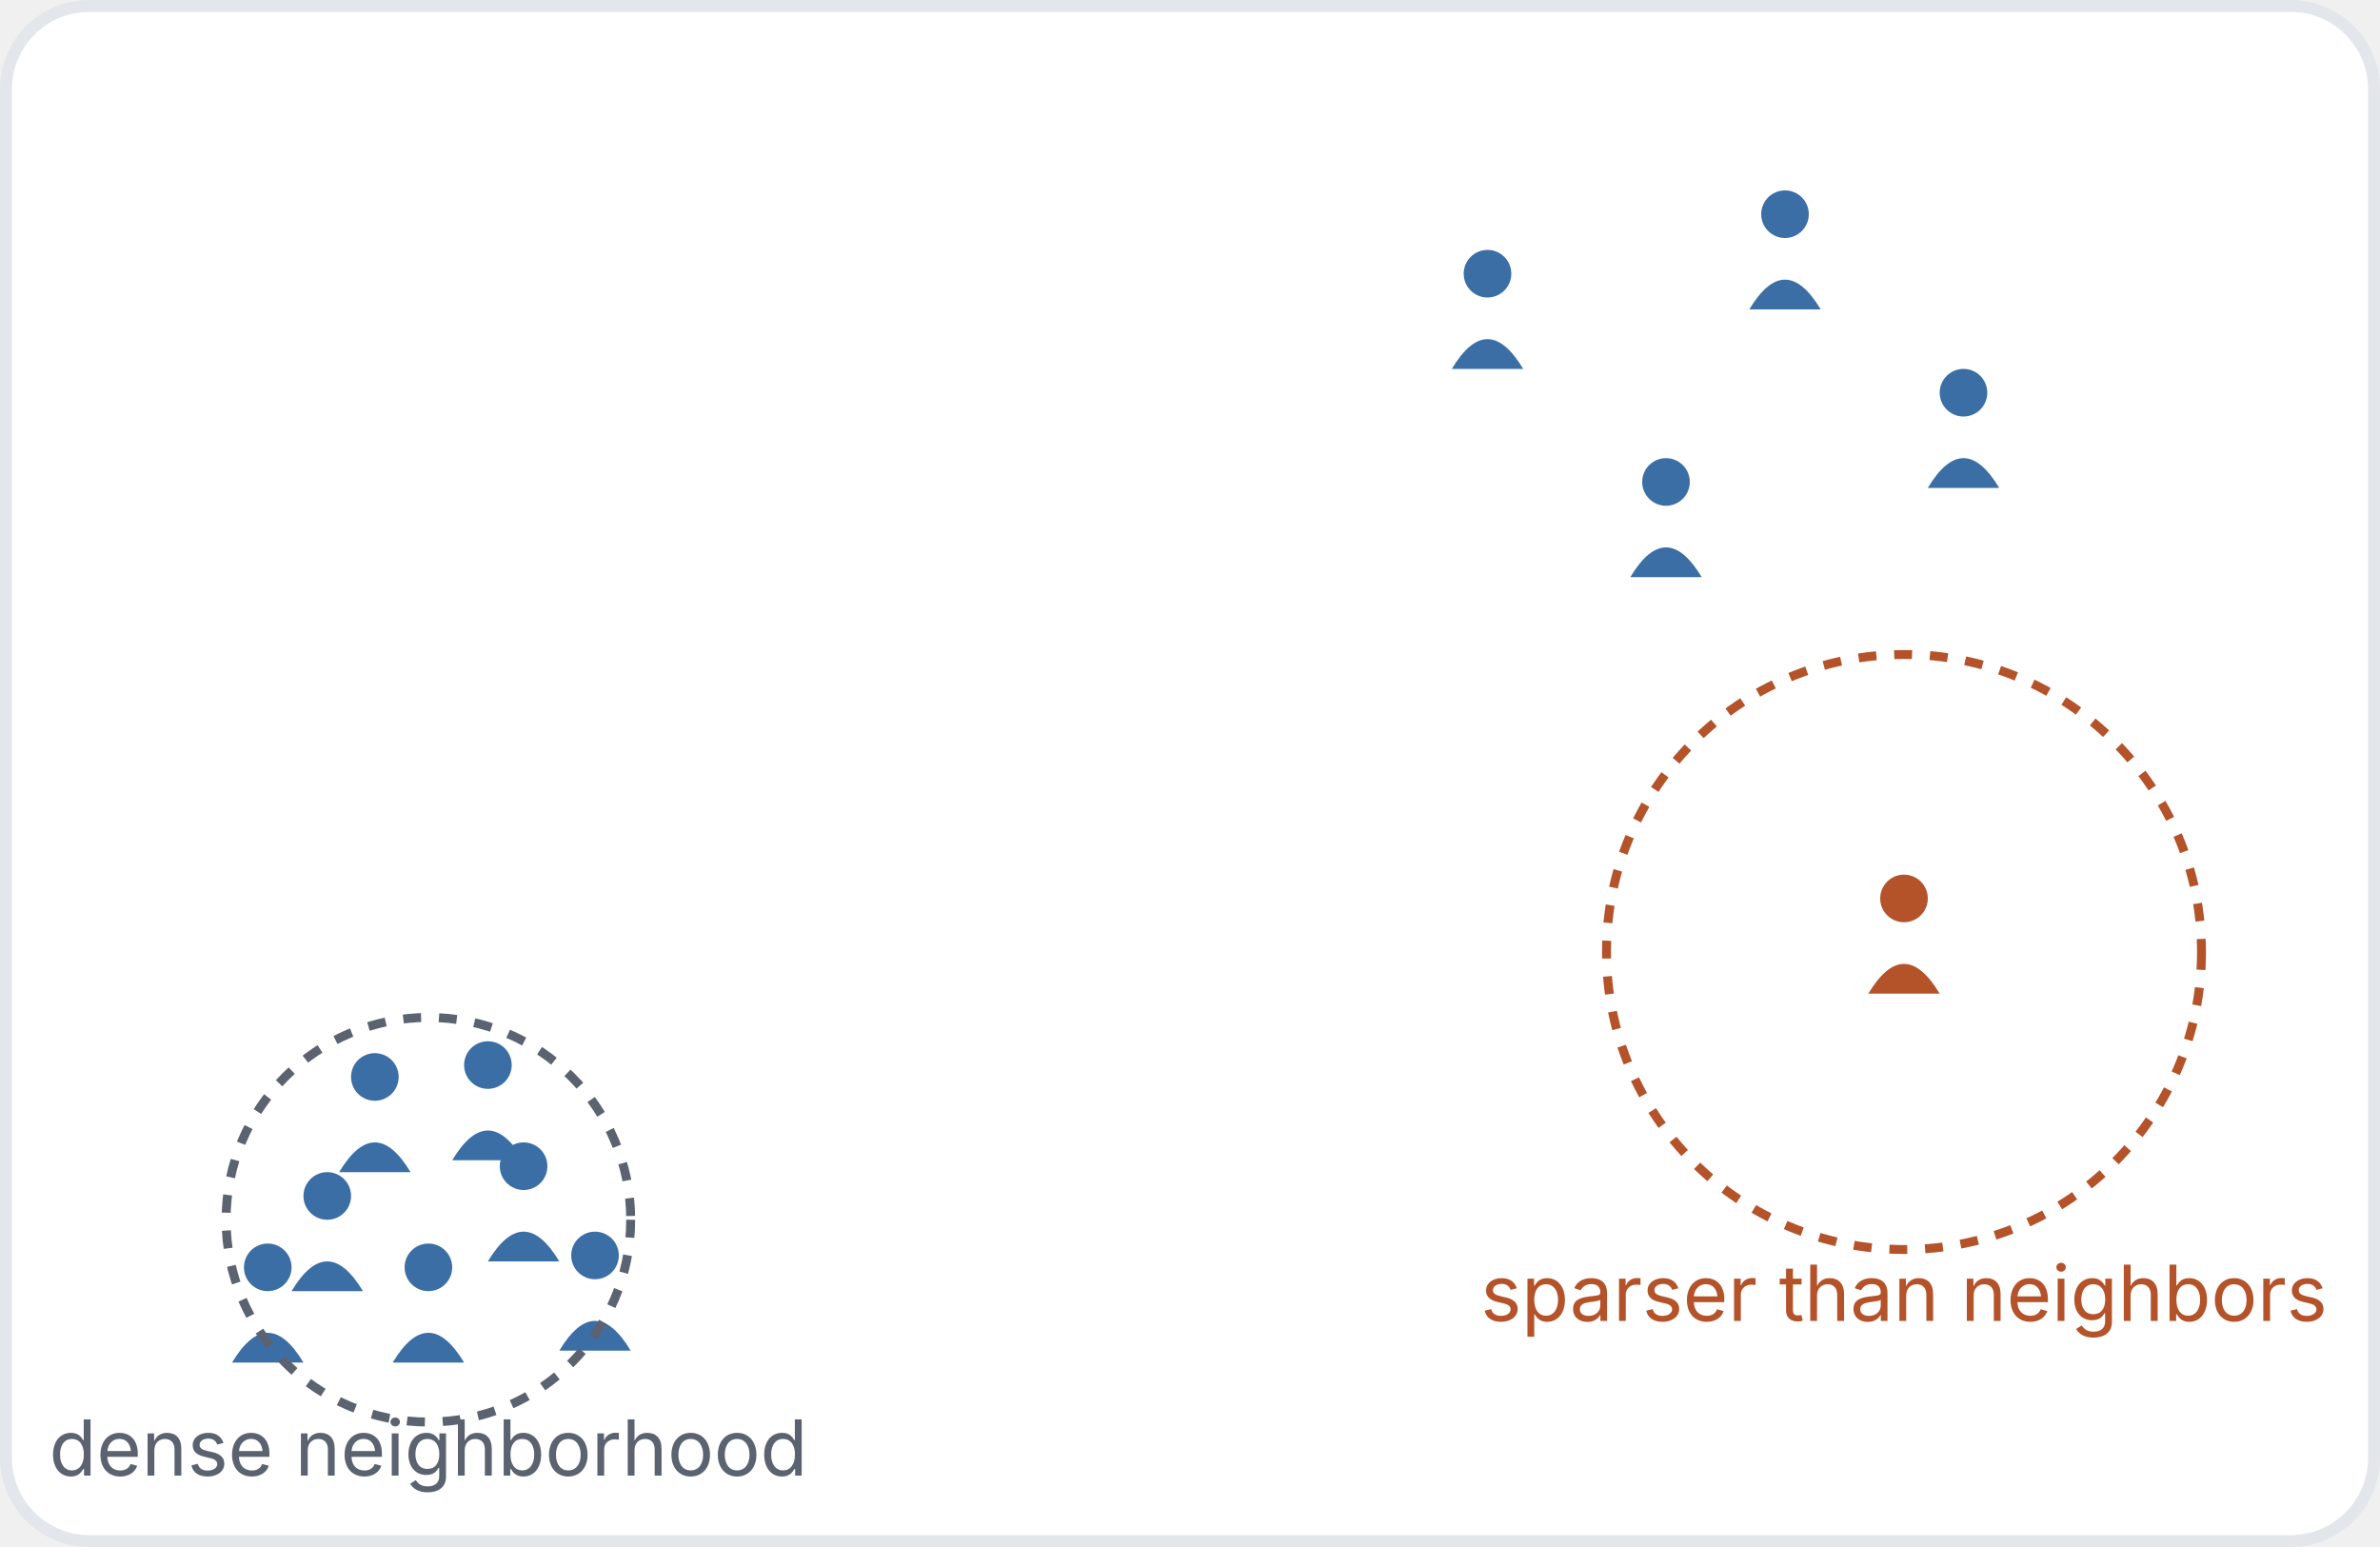
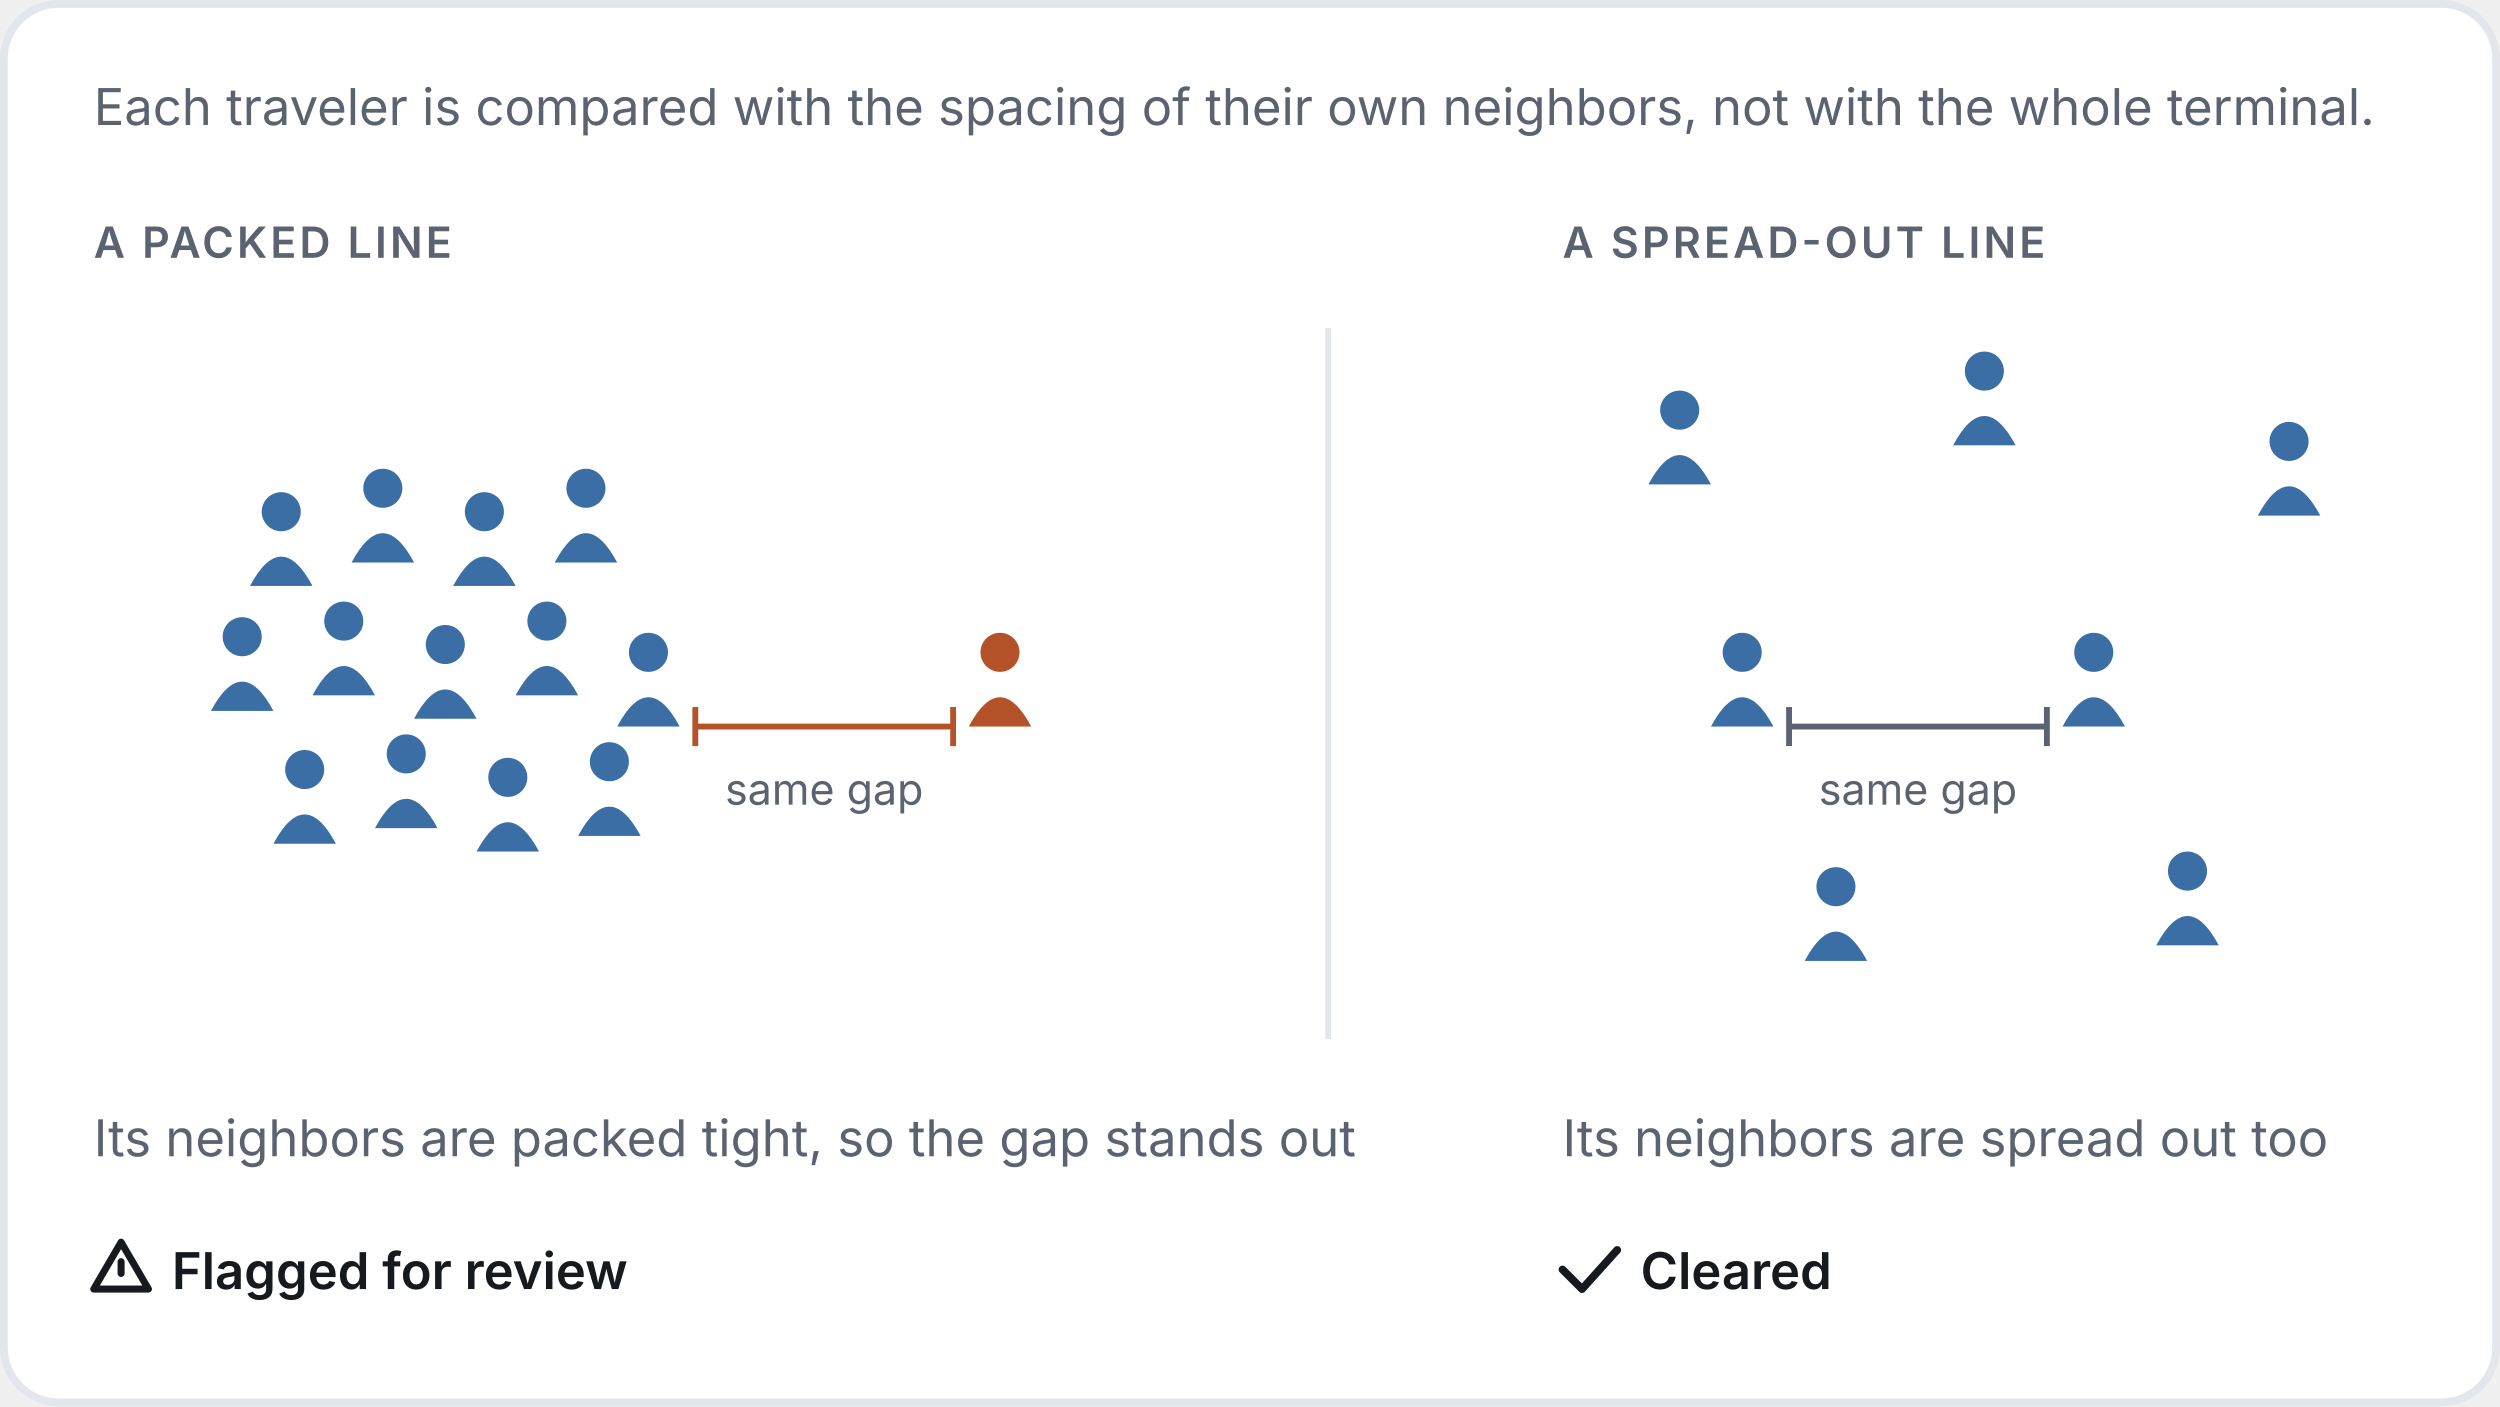
- <svg xmlns="http://www.w3.org/2000/svg" font-family="Inter, Segoe UI, Arial, sans-serif" viewBox="0 0 400 260">
-   <rect x="1" y="1" width="398" height="258" rx="14" fill="#ffffff" stroke="#e3e6eb" stroke-width="2" />
+ <svg xmlns="http://www.w3.org/2000/svg" font-family="Inter, Segoe UI, Arial, sans-serif" viewBox="0 0 640 360" role="img" aria-label="Two travelers each stand the same distance from their nearest neighbor. One is in a naturally spread-out line where everyone is that far apart, so it is cleared. The other stands that far from a tightly packed line, so it is flagged for review.">
+   <rect x="1" y="1" width="638" height="358" rx="14" fill="#ffffff" stroke="#e3e6eb" stroke-width="2" />
  <defs>
-     <g id="traveler">
-       <circle cx="0" cy="-9" r="4" />
-       <path d="M -6 7 Q 0 -3 6 7 Z" />
+     <g id="t">
+       <circle cx="0" cy="-9" r="5" />
+       <path d="M -8 10 Q 0 -5 8 10 Z" />
    </g>
  </defs>
+   <text x="24" y="32" font-size="13" fill="#5b6270">Each traveler is compared with the spacing of their own neighbors, not with the whole terminal.</text>
+   <g font-size="11" font-weight="600" fill="#5b6270" letter-spacing="0.8">
+     <text x="24" y="66">A PACKED LINE</text>
+     <text x="400" y="66">A SPREAD-OUT LINE</text>
+   </g>
  <g fill="#3a6ea5">
-     <use href="#traveler" x="55" y="210" />
-     <use href="#traveler" x="72" y="222" />
-     <use href="#traveler" x="88" y="205" />
-     <use href="#traveler" x="63" y="190" />
-     <use href="#traveler" x="82" y="188" />
-     <use href="#traveler" x="100" y="220" />
-     <use href="#traveler" x="45" y="222" />
-   </g>
-   <circle cx="72" cy="205" r="34" fill="none" stroke="#5b6270" stroke-width="1.5" stroke-dasharray="3 3" />
-   <text x="72" y="248" font-size="13" fill="#5b6270" text-anchor="middle">dense neighborhood</text>
-   <g fill="#3a6ea5">
-     <use href="#traveler" x="250" y="55" />
-     <use href="#traveler" x="300" y="45" />
-     <use href="#traveler" x="280" y="90" />
-     <use href="#traveler" x="330" y="75" />
+     <use href="#t" x="72" y="140" />
+     <use href="#t" x="98" y="134" />
+     <use href="#t" x="124" y="140" />
+     <use href="#t" x="150" y="134" />
+     <use href="#t" x="62" y="172" />
+     <use href="#t" x="88" y="168" />
+     <use href="#t" x="114" y="174" />
+     <use href="#t" x="140" y="168" />
+     <use href="#t" x="166" y="176" />
+     <use href="#t" x="78" y="206" />
+     <use href="#t" x="104" y="202" />
+     <use href="#t" x="130" y="208" />
+     <use href="#t" x="156" y="204" />
  </g>
  <g fill="#b4532a">
-     <use href="#traveler" x="320" y="160" />
+     <use href="#t" x="256" y="176" />
  </g>
-   <circle cx="320" cy="160" r="50" fill="none" stroke="#b4532a" stroke-width="1.5" stroke-dasharray="3 3" />
-   <text x="320" y="222" font-size="13" fill="#b4532a" text-anchor="middle">sparser than neighbors</text>
+   <line x1="178" y1="186" x2="244" y2="186" stroke="#b4532a" stroke-width="1.5" />
+   <line x1="178" y1="181" x2="178" y2="191" stroke="#b4532a" stroke-width="1.5" />
+   <line x1="244" y1="181" x2="244" y2="191" stroke="#b4532a" stroke-width="1.5" />
+   <text x="211" y="206" font-size="11" fill="#5b6270" text-anchor="middle">same gap</text>
+   <g fill="#3a6ea5">
+     <use href="#t" x="430" y="114" />
+     <use href="#t" x="508" y="104" />
+     <use href="#t" x="586" y="122" />
+     <use href="#t" x="446" y="176" />
+     <use href="#t" x="536" y="176" />
+     <use href="#t" x="470" y="236" />
+     <use href="#t" x="560" y="232" />
+   </g>
+   <line x1="458" y1="186" x2="524" y2="186" stroke="#5b6270" stroke-width="1.5" />
+   <line x1="458" y1="181" x2="458" y2="191" stroke="#5b6270" stroke-width="1.5" />
+   <line x1="524" y1="181" x2="524" y2="191" stroke="#5b6270" stroke-width="1.5" />
+   <text x="491" y="206" font-size="11" fill="#5b6270" text-anchor="middle">same gap</text>
+   <line x1="340" y1="84" x2="340" y2="266" stroke="#e3e6eb" stroke-width="1.5" />
+   <text x="24" y="296" font-size="13" fill="#5b6270">Its neighbors are packed tight, so the gap stands out</text>
+   <path d="M 24 330 l 7 -12 l 7 12 z" fill="none" stroke="#16191d" stroke-width="1.8" stroke-linejoin="round" />
+   <line x1="31" y1="323" x2="31" y2="326" stroke="#16191d" stroke-width="1.8" stroke-linecap="round" />
+   <text x="44" y="330" font-size="13" font-weight="600" fill="#16191d">Flagged for review</text>
+   <text x="400" y="296" font-size="13" fill="#5b6270">Its neighbors are spread out too</text>
+   <path d="M 400 325 l 5 5 l 9 -10" fill="none" stroke="#16191d" stroke-width="2" stroke-linecap="round" stroke-linejoin="round" />
+   <text x="420" y="330" font-size="13" font-weight="600" fill="#16191d">Cleared</text>
</svg>
